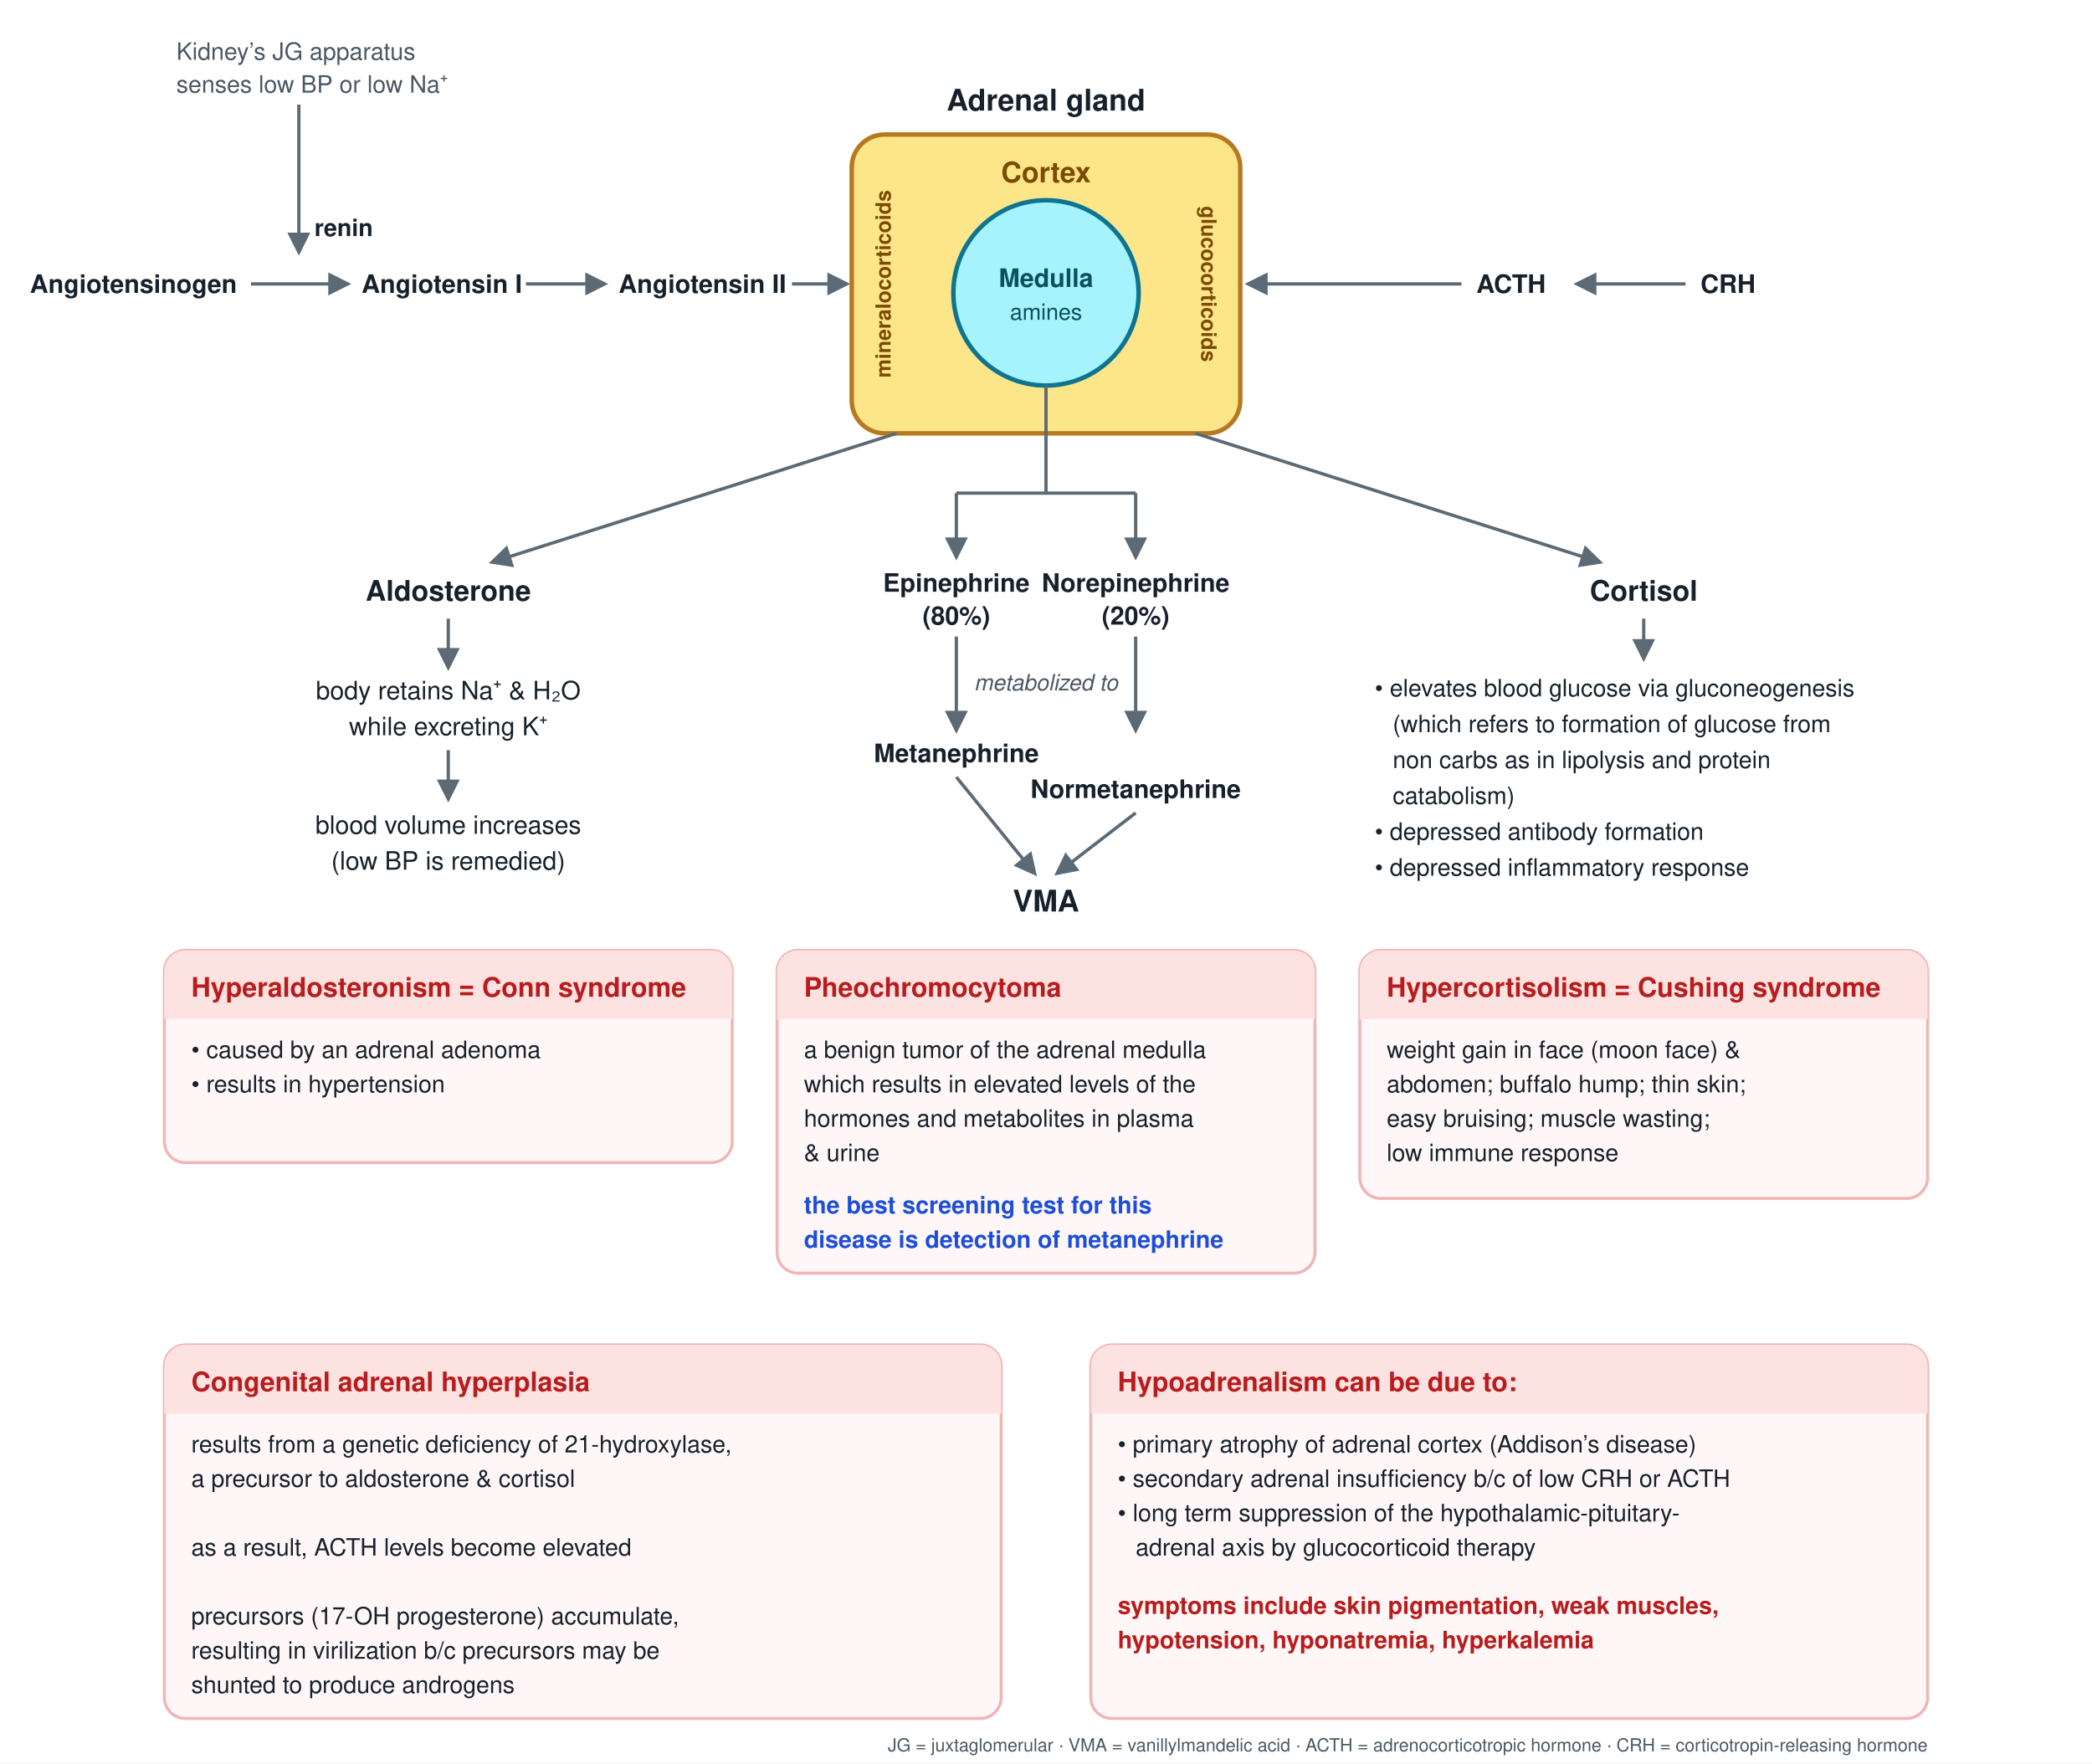
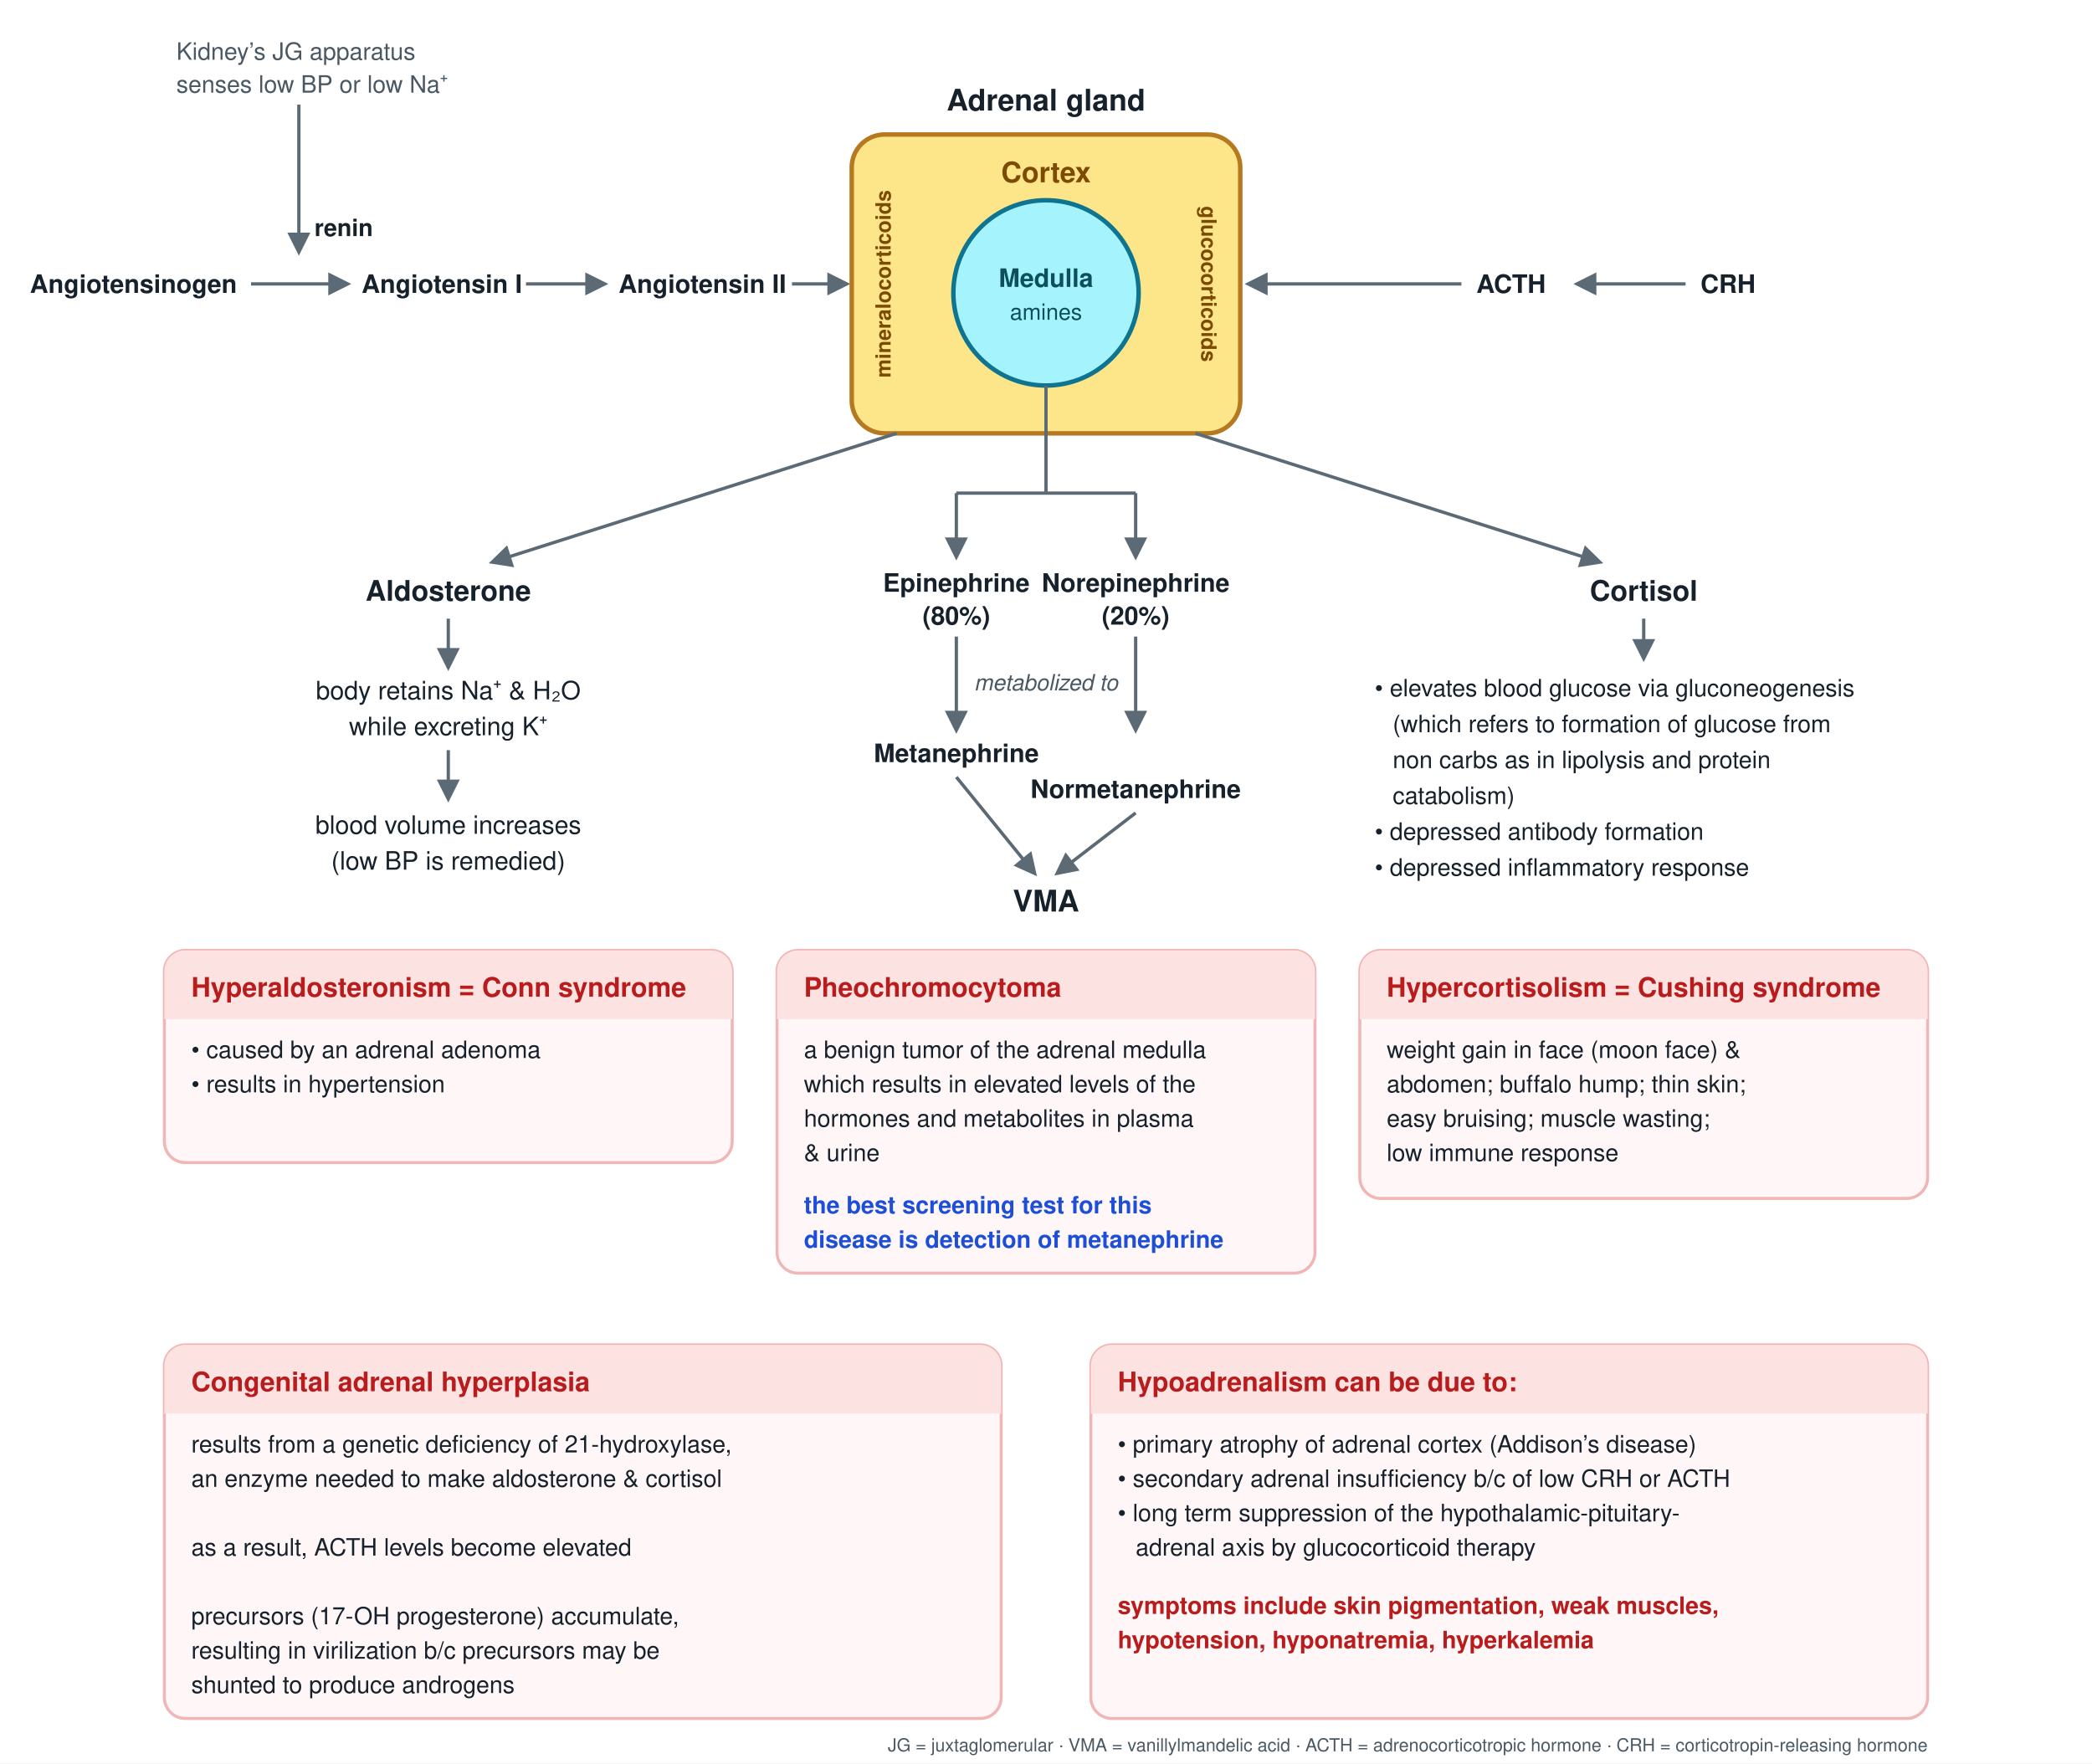
<svg xmlns="http://www.w3.org/2000/svg" width="1400" height="1180" viewBox="0 0 1400 1180" font-family="Helvetica, Arial, sans-serif" role="img" aria-label="Adrenal gland. Renin-angiotensin: the kidney juxtaglomerular apparatus senses low blood pressure or low sodium and releases renin; angiotensinogen becomes angiotensin I, then angiotensin II, which stimulates the cortex to make mineralocorticoids (aldosterone): the body retains sodium and water while excreting potassium, blood volume increases. CRH stimulates ACTH, which stimulates glucocorticoids (cortisol): elevates blood glucose via gluconeogenesis, depresses antibody formation and the inflammatory response. The medulla makes amines: epinephrine 80 percent and norepinephrine 20 percent, metabolized to metanephrine and normetanephrine, then VMA. Conn syndrome, Cushing syndrome, pheochromocytoma, congenital adrenal hyperplasia and hypoadrenalism are described in boxes.">
  <rect width="1400" height="1180" fill="#fff" />
  <defs>
    <marker id="ah" viewBox="0 0 10 10" refX="8" refY="5" markerWidth="7" markerHeight="7" orient="auto">
      <path d="M0 0 L10 5 L0 10 Z" fill="#5B6A75" />
    </marker>
  </defs>
  <text x="118" y="40" font-size="16" font-weight="400" fill="#4A5864" text-anchor="start">Kidney’s JG apparatus</text>
  <text x="118" y="62" font-size="16" font-weight="400" fill="#4A5864" text-anchor="start">senses low BP or low Na⁺</text>
  <line x1="200" y1="70" x2="200" y2="168" stroke="#5B6A75" stroke-width="2.2" marker-end="url(#ah)" />
  <text x="230" y="158" font-size="16" font-weight="700" fill="#16212B" text-anchor="middle" dy="0">renin</text>
  <text x="20" y="196" font-size="17" font-weight="700" fill="#16212B" text-anchor="start">Angiotensinogen</text>
  <line x1="168" y1="190" x2="232" y2="190" stroke="#5B6A75" stroke-width="2.2" marker-end="url(#ah)" />
  <text x="242" y="196" font-size="17" font-weight="700" fill="#16212B" text-anchor="start">Angiotensin I</text>
  <line x1="352" y1="190" x2="404" y2="190" stroke="#5B6A75" stroke-width="2.2" marker-end="url(#ah)" />
  <text x="414" y="196" font-size="17" font-weight="700" fill="#16212B" text-anchor="start">Angiotensin II</text>
  <line x1="530" y1="190" x2="566" y2="190" stroke="#5B6A75" stroke-width="2.2" marker-end="url(#ah)" />
  <text x="700" y="74" font-size="20" font-weight="800" fill="#16212B" text-anchor="middle">Adrenal gland</text>
  <rect x="570" y="90" width="260" height="200" rx="22" fill="#FDE68A" stroke="#B7791F" stroke-width="3" />
  <text x="700" y="122" font-size="19" font-weight="800" fill="#7C4A03" text-anchor="middle">Cortex</text>
  <circle cx="700" cy="196" r="62" fill="#A5F3FC" stroke="#0E7490" stroke-width="3" />
  <text x="700" y="192" font-size="17" font-weight="800" fill="#0E4F5C" text-anchor="middle">Medulla</text>
  <text x="700" y="214" font-size="15" font-weight="400" fill="#0E4F5C" text-anchor="middle">amines</text>
  <text x="596" y="190" font-size="14" font-weight="700" fill="#7C4A03" text-anchor="middle" transform="rotate(-90 596 190)">mineralocorticoids</text>
  <text x="804" y="190" font-size="14" font-weight="700" fill="#7C4A03" text-anchor="middle" transform="rotate(90 804 190)">glucocorticoids</text>
  <line x1="978" y1="190" x2="836" y2="190" stroke="#5B6A75" stroke-width="2.2" marker-end="url(#ah)" />
  <text x="988" y="196" font-size="17" font-weight="700" fill="#16212B" text-anchor="start">ACTH</text>
  <line x1="1128" y1="190" x2="1056" y2="190" stroke="#5B6A75" stroke-width="2.2" marker-end="url(#ah)" />
  <text x="1138" y="196" font-size="17" font-weight="700" fill="#16212B" text-anchor="start">CRH</text>
  <line x1="600" y1="290" x2="330" y2="376" stroke="#5B6A75" stroke-width="2.2" marker-end="url(#ah)" />
  <line x1="800" y1="290" x2="1070" y2="376" stroke="#5B6A75" stroke-width="2.2" marker-end="url(#ah)" />
  <text x="300" y="402" font-size="19" font-weight="800" fill="#16212B" text-anchor="middle">Aldosterone</text>
  <line x1="300" y1="414" x2="300" y2="446" stroke="#5B6A75" stroke-width="2.2" marker-end="url(#ah)" />
  <text x="300" y="468" font-size="17" font-weight="400" fill="#16212B" text-anchor="middle">body retains Na⁺ &amp; H₂O</text>
  <text x="300" y="492" font-size="17" font-weight="400" fill="#16212B" text-anchor="middle">while excreting K⁺</text>
  <line x1="300" y1="502" x2="300" y2="534" stroke="#5B6A75" stroke-width="2.2" marker-end="url(#ah)" />
  <text x="300" y="558" font-size="17" font-weight="400" fill="#16212B" text-anchor="middle">blood volume increases</text>
  <text x="300" y="582" font-size="17" font-weight="400" fill="#16212B" text-anchor="middle">(low BP is remedied)</text>
  <rect x="110" y="636" width="380" height="142" rx="14" fill="#FFF7F7" stroke="#F1B5B5" stroke-width="2" />
  <path d="M110 650 a14 14 0 0 1 14 -14 h352 a14 14 0 0 1 14 14 v32 h-380 Z" fill="#FDE2E2" />
  <text x="128" y="667" font-size="18" font-weight="800" fill="#B91C1C" text-anchor="start">Hyperaldosteronism = Conn syndrome</text>
  <text x="128" y="708" font-size="16" font-weight="400" fill="#16212B" text-anchor="start">• caused by an adrenal adenoma</text>
  <text x="128" y="731" font-size="16" font-weight="400" fill="#16212B" text-anchor="start">• results in hypertension</text>
  <path d="M700 258 V330 M640 330 H760" stroke="#5B6A75" stroke-width="2.2" fill="none" />
  <line x1="640" y1="330" x2="640" y2="372" stroke="#5B6A75" stroke-width="2.2" marker-end="url(#ah)" />
  <line x1="760" y1="330" x2="760" y2="372" stroke="#5B6A75" stroke-width="2.2" marker-end="url(#ah)" />
  <text x="640" y="396" font-size="17" font-weight="700" fill="#16212B" text-anchor="middle">Epinephrine</text>
  <text x="640" y="418" font-size="17" font-weight="700" fill="#16212B" text-anchor="middle">(80%)</text>
  <text x="760" y="396" font-size="17" font-weight="700" fill="#16212B" text-anchor="middle">Norepinephrine</text>
  <text x="760" y="418" font-size="17" font-weight="700" fill="#16212B" text-anchor="middle">(20%)</text>
  <line x1="640" y1="426" x2="640" y2="488" stroke="#5B6A75" stroke-width="2.2" marker-end="url(#ah)" />
  <line x1="760" y1="426" x2="760" y2="488" stroke="#5B6A75" stroke-width="2.2" marker-end="url(#ah)" />
  <text x="700" y="462" font-size="15" font-weight="400" fill="#4A5864" text-anchor="middle" font-style="italic">metabolized to</text>
  <text x="640" y="510" font-size="17" font-weight="700" fill="#16212B" text-anchor="middle">Metanephrine</text>
  <text x="760" y="534" font-size="17" font-weight="700" fill="#16212B" text-anchor="middle">Normetanephrine</text>
  <line x1="640" y1="520" x2="692" y2="584" stroke="#5B6A75" stroke-width="2.2" marker-end="url(#ah)" />
  <line x1="760" y1="544" x2="708" y2="584" stroke="#5B6A75" stroke-width="2.2" marker-end="url(#ah)" />
  <text x="700" y="610" font-size="20" font-weight="800" fill="#16212B" text-anchor="middle">VMA</text>
  <rect x="520" y="636" width="360" height="216" rx="14" fill="#FFF7F7" stroke="#F1B5B5" stroke-width="2" />
  <path d="M520 650 a14 14 0 0 1 14 -14 h332 a14 14 0 0 1 14 14 v32 h-360 Z" fill="#FDE2E2" />
  <text x="538" y="667" font-size="18" font-weight="800" fill="#B91C1C" text-anchor="start">Pheochromocytoma</text>
  <text x="538" y="708" font-size="16" font-weight="400" fill="#16212B" text-anchor="start">a benign tumor of the adrenal medulla</text>
  <text x="538" y="731" font-size="16" font-weight="400" fill="#16212B" text-anchor="start">which results in elevated levels of the</text>
  <text x="538" y="754" font-size="16" font-weight="400" fill="#16212B" text-anchor="start">hormones and metabolites in plasma</text>
  <text x="538" y="777" font-size="16" font-weight="400" fill="#16212B" text-anchor="start">&amp; urine</text>
  <text x="538" y="812" font-size="16" font-weight="700" fill="#1D4ED8" text-anchor="start">the best screening test for this</text>
  <text x="538" y="835" font-size="16" font-weight="700" fill="#1D4ED8" text-anchor="start">disease is detection of metanephrine</text>
  <text x="1100" y="402" font-size="19" font-weight="800" fill="#16212B" text-anchor="middle">Cortisol</text>
  <line x1="1100" y1="414" x2="1100" y2="440" stroke="#5B6A75" stroke-width="2.2" marker-end="url(#ah)" />
  <text x="920" y="466" font-size="16" font-weight="400" fill="#16212B" text-anchor="start">• elevates blood glucose via gluconeogenesis</text>
  <text x="932" y="490" font-size="16" font-weight="400" fill="#16212B" text-anchor="start">(which refers to formation of glucose from</text>
  <text x="932" y="514" font-size="16" font-weight="400" fill="#16212B" text-anchor="start">non carbs as in lipolysis and protein</text>
  <text x="932" y="538" font-size="16" font-weight="400" fill="#16212B" text-anchor="start">catabolism)</text>
  <text x="920" y="562" font-size="16" font-weight="400" fill="#16212B" text-anchor="start">• depressed antibody formation</text>
  <text x="920" y="586" font-size="16" font-weight="400" fill="#16212B" text-anchor="start">• depressed inflammatory response</text>
  <rect x="910" y="636" width="380" height="166" rx="14" fill="#FFF7F7" stroke="#F1B5B5" stroke-width="2" />
  <path d="M910 650 a14 14 0 0 1 14 -14 h352 a14 14 0 0 1 14 14 v32 h-380 Z" fill="#FDE2E2" />
  <text x="928" y="667" font-size="18" font-weight="800" fill="#B91C1C" text-anchor="start">Hypercortisolism = Cushing syndrome</text>
  <text x="928" y="708" font-size="16" font-weight="400" fill="#16212B" text-anchor="start">weight gain in face (moon face) &amp;</text>
  <text x="928" y="731" font-size="16" font-weight="400" fill="#16212B" text-anchor="start">abdomen; buffalo hump; thin skin;</text>
  <text x="928" y="754" font-size="16" font-weight="400" fill="#16212B" text-anchor="start">easy bruising; muscle wasting;</text>
  <text x="928" y="777" font-size="16" font-weight="400" fill="#16212B" text-anchor="start">low immune response</text>
  <rect x="110" y="900" width="560" height="250" rx="14" fill="#FFF7F7" stroke="#F1B5B5" stroke-width="2" />
  <path d="M110 914 a14 14 0 0 1 14 -14 h532 a14 14 0 0 1 14 14 v32 h-560 Z" fill="#FDE2E2" />
  <text x="128" y="931" font-size="18" font-weight="800" fill="#B91C1C" text-anchor="start">Congenital adrenal hyperplasia</text>
  <text x="128" y="972" font-size="16" font-weight="400" fill="#16212B" text-anchor="start">results from a genetic deficiency of 21-hydroxylase,</text>
-   <text x="128" y="995" font-size="16" font-weight="400" fill="#16212B" text-anchor="start">a precursor to aldosterone &amp; cortisol</text>
+   <text x="128" y="995" font-size="16" font-weight="400" fill="#16212B" text-anchor="start">an enzyme needed to make aldosterone &amp; cortisol</text>
  <text x="128" y="1018" font-size="16" font-weight="400" fill="#16212B" text-anchor="start" />
  <text x="128" y="1041" font-size="16" font-weight="400" fill="#16212B" text-anchor="start">as a result, ACTH levels become elevated</text>
  <text x="128" y="1064" font-size="16" font-weight="400" fill="#16212B" text-anchor="start" />
  <text x="128" y="1087" font-size="16" font-weight="400" fill="#16212B" text-anchor="start">precursors (17-OH progesterone) accumulate,</text>
  <text x="128" y="1110" font-size="16" font-weight="400" fill="#16212B" text-anchor="start">resulting in virilization b/c precursors may be</text>
  <text x="128" y="1133" font-size="16" font-weight="400" fill="#16212B" text-anchor="start">shunted to produce androgens</text>
  <rect x="730" y="900" width="560" height="250" rx="14" fill="#FFF7F7" stroke="#F1B5B5" stroke-width="2" />
  <path d="M730 914 a14 14 0 0 1 14 -14 h532 a14 14 0 0 1 14 14 v32 h-560 Z" fill="#FDE2E2" />
  <text x="748" y="931" font-size="18" font-weight="800" fill="#B91C1C" text-anchor="start">Hypoadrenalism can be due to:</text>
  <text x="748" y="972" font-size="16" font-weight="400" fill="#16212B" text-anchor="start">• primary atrophy of adrenal cortex (Addison’s disease)</text>
  <text x="748" y="995" font-size="16" font-weight="400" fill="#16212B" text-anchor="start">• secondary adrenal insufficiency b/c of low CRH or ACTH</text>
  <text x="748" y="1018" font-size="16" font-weight="400" fill="#16212B" text-anchor="start">• long term suppression of the hypothalamic-pituitary-</text>
  <text x="760" y="1041" font-size="16" font-weight="400" fill="#16212B" text-anchor="start">adrenal axis by glucocorticoid therapy</text>
  <text x="748" y="1080" font-size="16" font-weight="700" fill="#B91C1C" text-anchor="start">symptoms include skin pigmentation, weak muscles,</text>
  <text x="748" y="1103" font-size="16" font-weight="700" fill="#B91C1C" text-anchor="start">hypotension, hyponatremia, hyperkalemia</text>
  <text x="1290" y="1172" font-size="12" font-weight="400" fill="#4A5864" text-anchor="end">JG = juxtaglomerular · VMA = vanillylmandelic acid · ACTH = adrenocorticotropic hormone · CRH = corticotropin-releasing hormone</text>
</svg>
